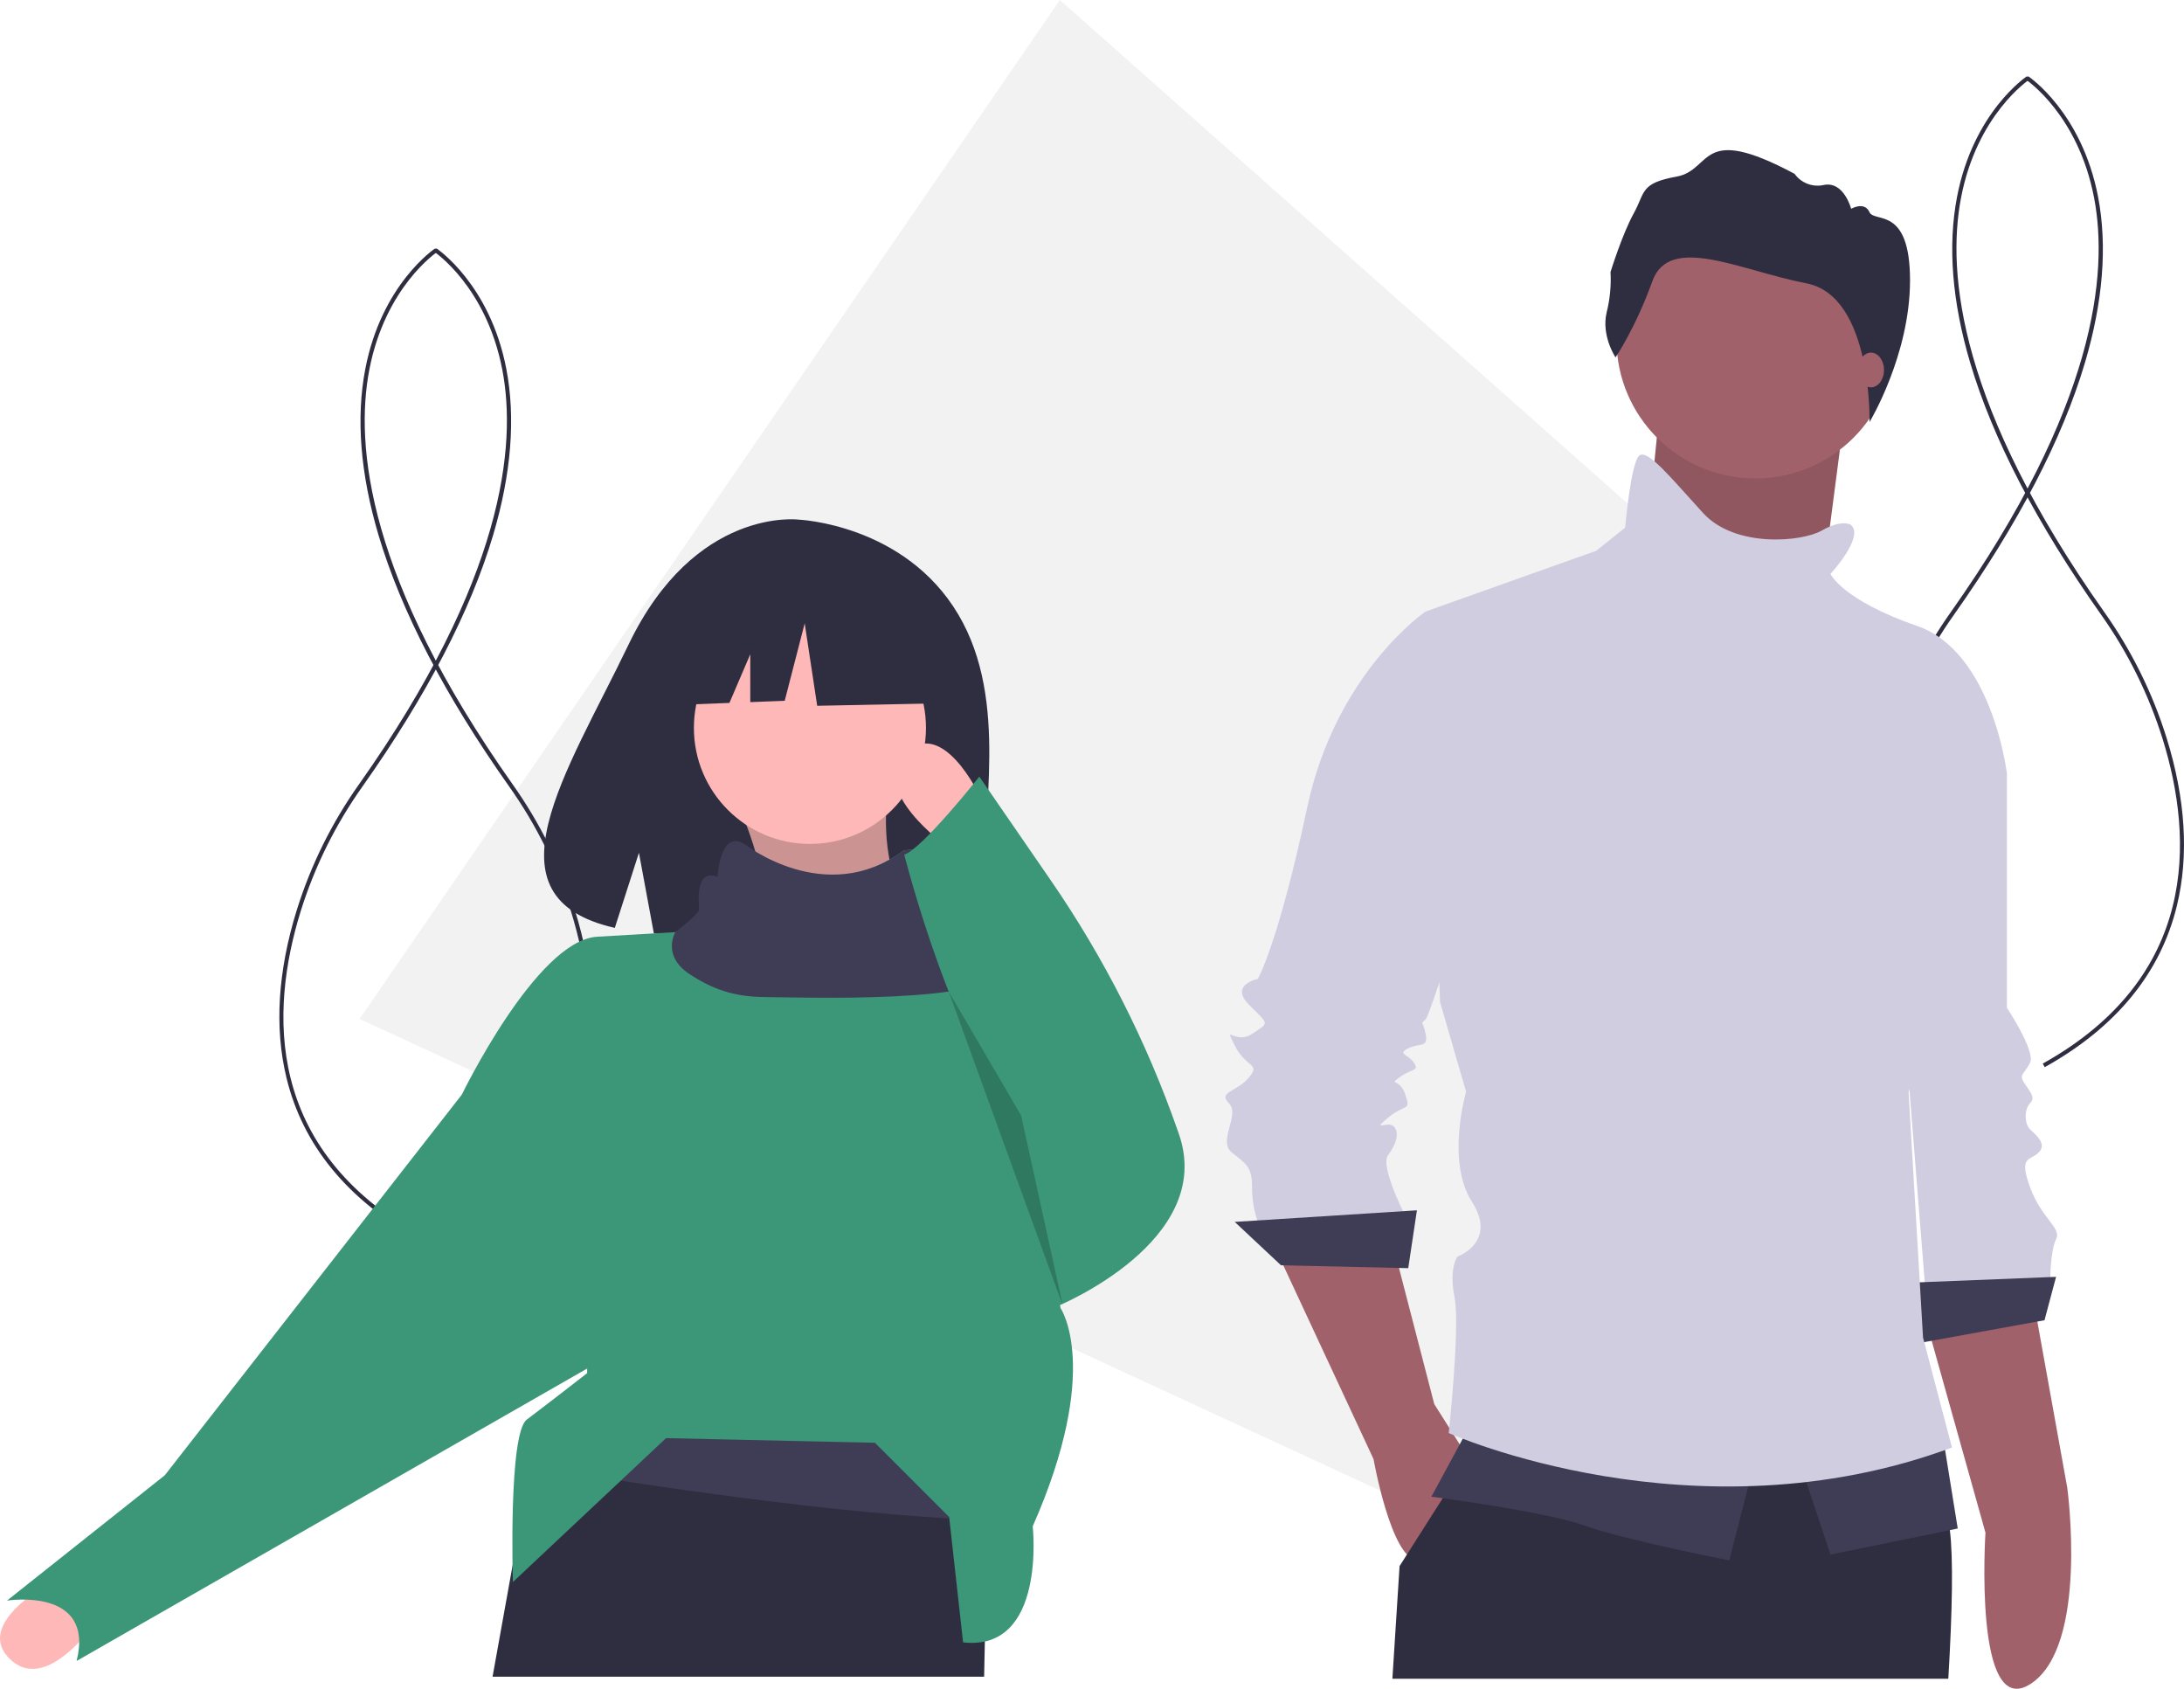
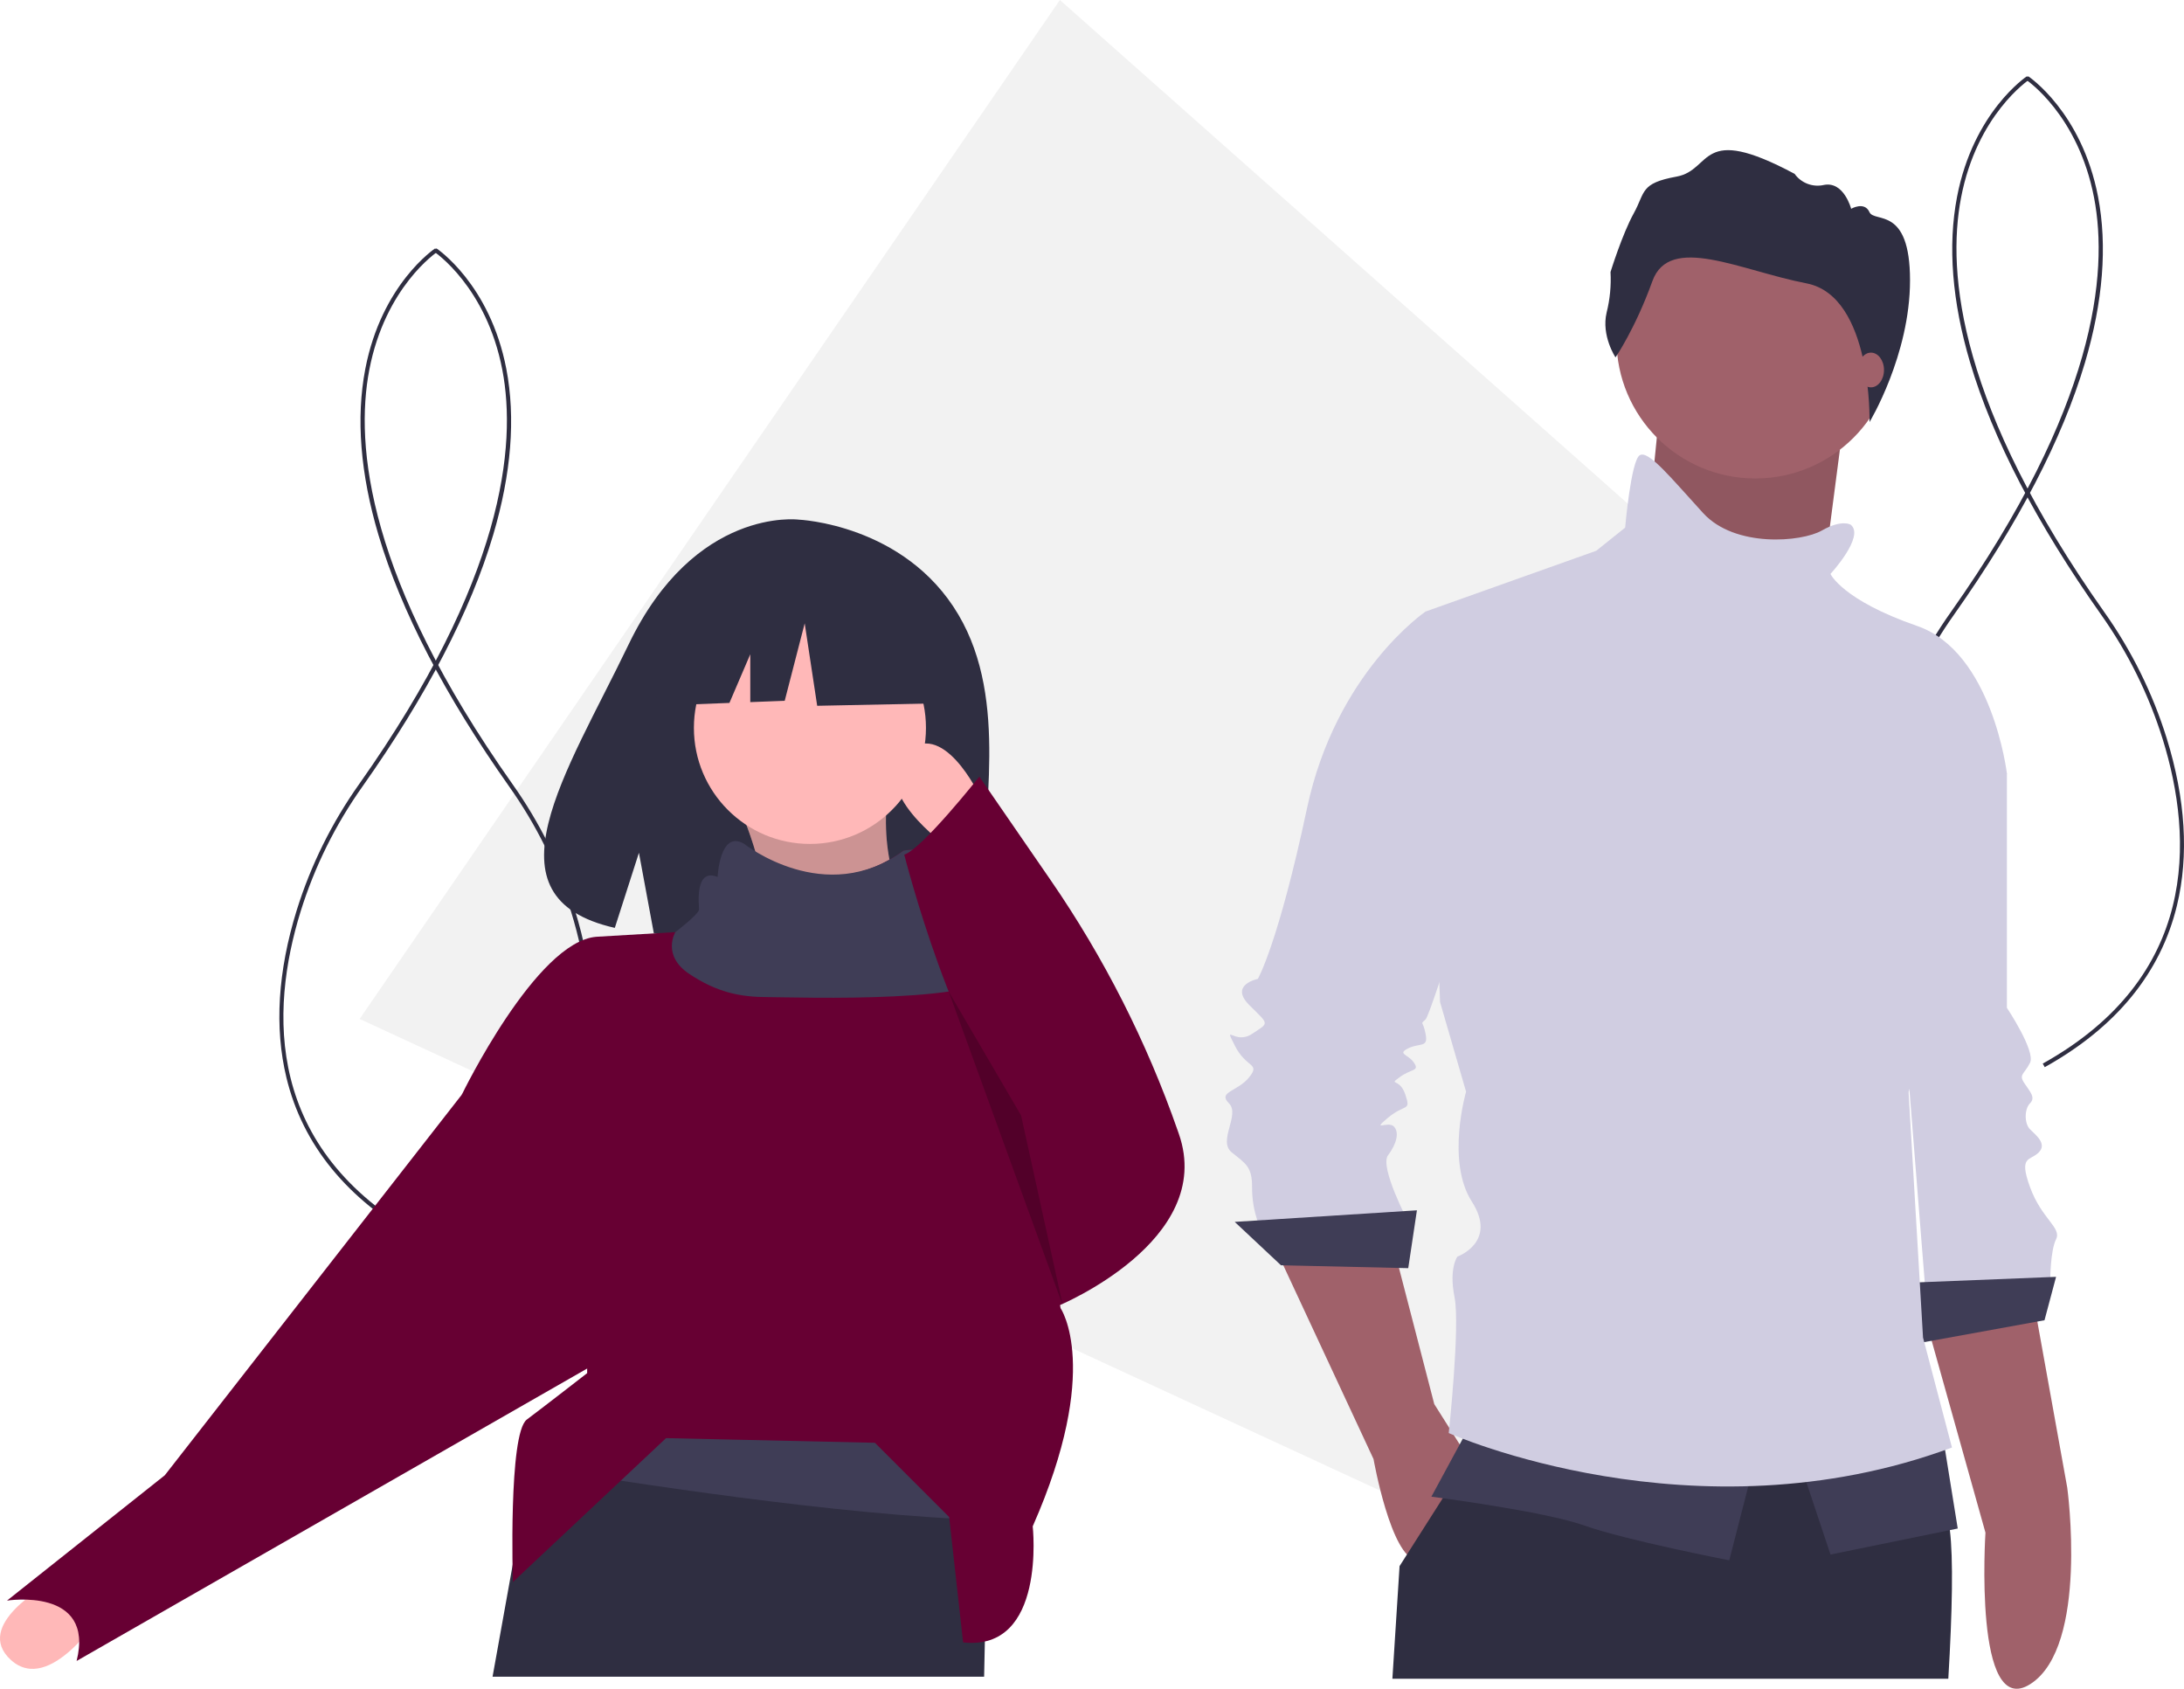
<svg xmlns="http://www.w3.org/2000/svg" id="a8897f4c-2937-4134-8b3a-fee1040aeff6" data-name="Layer 1" width="1066.106" height="824.2" viewBox="0 0 1066.106 824.2">
  <polygon points="962.551 394.71 946.672 466.13 933.782 524.07 923.508 570.28 910.626 628.22 868.531 817.51 346.914 576.48 308.572 558.76 260.039 536.33 221.683 518.61 175.551 497.29 201.704 459.24 223.452 427.6 250.965 387.57 272.707 355.95 517.369 0 776.55 229.8 822.703 270.72 859.505 303.35 905.666 344.27 962.551 394.71" fill="#f2f2f2" />
  <path d="M271.301,642.731C236.421,623.287,214.707,596.74,206.762,563.829c-5.899-24.436-4.204-51.933,5.038-81.728a218.888,218.888,0,0,1,30.439-61.484c70.638-99.986,77.014-165.138,69.923-202.187-7.774-40.623-33.031-57.494-33.286-57.66l1.09-1.677c.261.169,26.184,17.433,34.145,58.88,4.589,23.895,2.43,51.141-6.417,80.981-11.012,37.138-32.484,78.459-63.821,122.816a216.904,216.904,0,0,0-30.163,60.922c-15.158,48.867-17.303,115.997,58.564,158.292Z" transform="translate(-66.94711 -37.90015)" fill="#2f2e41" />
  <path d="M288.074,642.731C322.954,623.287,344.668,596.74,352.613,563.829c5.899-24.436,4.204-51.933-5.038-81.728a218.888,218.888,0,0,0-30.439-61.484c-70.638-99.986-77.014-165.138-69.923-202.187,7.774-40.623,33.031-57.494,33.286-57.66l-1.09-1.677c-.261.169-26.184,17.433-34.145,58.88-4.589,23.895-2.43,51.141,6.417,80.981,11.012,37.138,32.484,78.459,63.821,122.816a216.904,216.904,0,0,1,30.163,60.922c15.158,48.867,17.303,115.997-58.564,158.292Z" transform="translate(-66.94711 -37.90015)" fill="#2f2e41" />
  <path d="M1048.301,558.731C1013.421,539.287,991.707,512.74,983.762,479.829c-5.899-24.436-4.204-51.933,5.038-81.728a218.888,218.888,0,0,1,30.439-61.484c70.638-99.986,77.014-165.138,69.923-202.187-7.774-40.623-33.031-57.494-33.286-57.66l1.09-1.677c.261.169,26.184,17.433,34.145,58.88,4.589,23.895,2.43,51.141-6.417,80.981-11.012,37.138-32.484,78.459-63.821,122.816a216.904,216.904,0,0,0-30.163,60.922c-15.158,48.867-17.303,115.997,58.564,158.292Z" transform="translate(-66.94711 -37.90015)" fill="#2f2e41" />
  <path d="M1065.074,558.731c34.88-19.444,56.594-45.991,64.539-78.902,5.899-24.436,4.204-51.933-5.038-81.728a218.888,218.888,0,0,0-30.439-61.484c-70.638-99.986-77.014-165.138-69.923-202.187,7.774-40.623,33.031-57.494,33.286-57.66l-1.09-1.677c-.261.169-26.184,17.433-34.145,58.88-4.589,23.895-2.43,51.141,6.417,80.981,11.012,37.138,32.484,78.459,63.821,122.816a216.904,216.904,0,0,1,30.163,60.922c15.158,48.867,17.303,115.997-58.564,158.292Z" transform="translate(-66.94711 -37.90015)" fill="#2f2e41" />
  <path d="M534.762,337.845c-26.207-44.282-78.055-46.345-78.055-46.345s-50.523-6.461-82.933,60.98c-30.209,62.861-71.901,123.554-6.712,138.269l11.775-36.649,7.292,39.378a255.068,255.068,0,0,0,27.892.477c69.812-2.254,136.298.659,134.157-24.392C545.332,436.26,559.978,380.452,534.762,337.845Z" transform="translate(-66.94711 -37.90015)" fill="#2f2e41" />
  <path d="M427.194,430.522c9.03,19.975,14.725,43.786,18.125,70.234l72.499-4.531c-16.668-23.619-22.202-50.728-15.859-81.562Z" transform="translate(-66.94711 -37.90015)" fill="#ffb8b8" />
  <path d="M427.194,430.522c9.03,19.975,14.725,43.786,18.125,70.234l72.499-4.531c-16.668-23.619-22.202-50.728-15.859-81.562Z" transform="translate(-66.94711 -37.90015)" opacity="0.2" />
  <path d="M90.819,810.844s-37.523,20.099-18.482,37.259,44.193-22.714,44.193-22.714Z" transform="translate(-66.94711 -37.90015)" fill="#ffb8b8" />
  <polygon points="482.591 714.334 482.005 741.792 480.754 801.122 480.754 801.132 480.39 818.314 240.438 818.314 250.19 764.163 250.2 764.123 258.932 715.656 262.829 693.951 262.829 693.941 459.937 666.755 482.591 714.334" fill="#2f2e41" />
  <path d="M549.537,752.237l-.589,27.459c-69.735-1.79-177.827-18.623-223.071-26.145l3.897-21.704,197.107-27.187Z" transform="translate(-66.94711 -37.90015)" fill="#3f3d56" />
  <circle cx="395.364" cy="355.24" r="56.64" fill="#ffb8b8" />
-   <path d="M571.06,782.823s6.797,61.171-33.984,56.64l-6.797-61.171L494.029,742.042l-101.952-2.266L317.313,810.01s-2.266-72.499,6.797-79.296,29.453-22.656,29.453-22.656v-11.328L292.391,572.122s36.25-74.765,65.702-77.03l38.515-2.266s13.594-6.797,13.594-9.062-2.266-20.39,9.062-15.859c0,0,1.019-23.245,12.959-16.154,0,0,37.586,29.453,75.739,1.291,0,0,17.785-3.262,15.519,5.8s0,15.859,4.531,15.859,24.922,6.797,24.922,11.328c0,.974,1.473,10.354,3.783,24.468v.023c8.406,51.452,27.935,165.819,27.935,165.819S605.044,705.792,571.06,782.823Z" transform="translate(-66.94711 -37.90015)" fill="#3b9778" />
-   <path d="M308.25,560.794l-15.859,11.328-144.998,185.779L70.363,819.072s43.046-6.797,33.984,29.453L369.422,696.73Z" transform="translate(-66.94711 -37.90015)" fill="#3b9778" />
+   <path d="M571.06,782.823s6.797,61.171-33.984,56.64l-6.797-61.171L494.029,742.042l-101.952-2.266L317.313,810.01s-2.266-72.499,6.797-79.296,29.453-22.656,29.453-22.656v-11.328L292.391,572.122s36.25-74.765,65.702-77.03l38.515-2.266s13.594-6.797,13.594-9.062-2.266-20.39,9.062-15.859c0,0,1.019-23.245,12.959-16.154,0,0,37.586,29.453,75.739,1.291,0,0,17.785-3.262,15.519,5.8s0,15.859,4.531,15.859,24.922,6.797,24.922,11.328c0,.974,1.473,10.354,3.783,24.468v.023c8.406,51.452,27.935,165.819,27.935,165.819S605.044,705.792,571.06,782.823Z" transform="translate(-66.94711 -37.90015)" fill="#670033" />
+   <path d="M308.25,560.794l-15.859,11.328-144.998,185.779L70.363,819.072s43.046-6.797,33.984,29.453L369.422,696.73Z" transform="translate(-66.94711 -37.90015)" fill="#670033" />
  <path d="M556.718,510.498v.023c-3.013,17.717-101.204,14.024-114.798,14.024s-24.922-2.266-38.515-11.328-6.797-20.39-6.797-20.39,11.575-8.816,11.575-11.081-2.266-20.39,9.062-15.859c0,0,1.019-23.245,12.959-16.154,0,0,39.605,31.472,77.758,3.31,0,0,17.785-3.262,15.519,5.8s0,15.859,4.531,15.859,24.922,6.797,24.922,11.328C552.935,487.004,554.408,496.383,556.718,510.498Z" transform="translate(-66.94711 -37.90015)" fill="#3f3d56" />
  <path d="M545.005,425.991s-18.125-38.515-36.25-20.39,20.39,45.312,20.39,45.312Z" transform="translate(-66.94711 -37.90015)" fill="#ffb8b8" />
-   <path d="M545.005,416.929s-27.988,35.37-36.65,38.075c0,0,25.322,100.126,57.04,127.313l18.125,92.89s77.03-31.718,58.906-83.827q-.272-.782-.541-1.554a513.985,513.985,0,0,0-62.098-122.408Z" transform="translate(-66.94711 -37.90015)" fill="#3b9778" />
+   <path d="M545.005,416.929s-27.988,35.37-36.65,38.075c0,0,25.322,100.126,57.04,127.313l18.125,92.89s77.03-31.718,58.906-83.827q-.272-.782-.541-1.554a513.985,513.985,0,0,0-62.098-122.408Z" transform="translate(-66.94711 -37.90015)" fill="#670033" />
  <polygon points="463.102 483.933 518.839 637.307 498.449 544.417 463.102 483.933" opacity="0.2" />
  <polygon points="456.229 295.676 405.005 268.845 334.268 279.821 319.632 344.46 356.064 343.059 366.242 319.311 366.242 342.668 383.052 342.021 392.809 304.213 398.907 344.46 458.668 343.241 456.229 295.676" fill="#2f2e41" />
  <path d="M1007.076,682.238,1036.138,785.909s-5.989,91.827,21.959,73.861c28.6-18.386,17.966-95.819,17.966-95.819L1059.311,670.944Z" transform="translate(-66.94711 -37.90015)" fill="#a0616a" />
  <path d="M1022.605,391.415l24,24V529.768s14.118,21.176,11.294,26.823-5.647,5.647-2.824,9.882,5.647,7.059,2.824,9.882-2.824,9.882,0,12.706,8.471,7.059,4.235,11.294-9.882,1.412-4.235,16.941,15.529,19.765,12.706,25.412-2.824,19.765-2.824,19.765l-60.706,8.471L994.37,511.415Z" transform="translate(-66.94711 -37.90015)" fill="#d0cde1" />
  <polygon points="1003.658 623.161 933.07 625.985 935.893 655.632 998.011 644.338 1003.658 623.161" fill="#3f3d56" />
  <polygon points="809.541 205.986 801.07 290.691 887.188 303.397 893.541 254.692 899.894 205.986 809.541 205.986" fill="#a0616a" />
  <polygon points="809.541 205.527 801.07 290.233 887.188 302.939 893.541 254.233 899.894 205.527 809.541 205.527" opacity="0.1" />
  <path d="M689.43,646.944l48,103.059s8.471,48,21.176,49.412,25.412-49.412,25.412-49.412l-16.941-26.823-19.765-76.235Z" transform="translate(-66.94711 -37.90015)" fill="#a0616a" />
  <path d="M1018.003,857.214H746.635c2.15-34.011,3.503-54.978,3.503-54.978l3.604-5.673,17.475-27.459L783.694,749.498l4.351-6.845,1.615-2.534,17.091-3.119L983.074,704.827a215.426,215.426,0,0,0,12.326,38.109c1.201,2.736,2.493,5.472,3.877,8.177,4.432,8.652,9.843,16.849,16.273,22.886,1.464,1.373,2.524,5.037,3.21,10.671C1020.456,798.47,1019.972,824.132,1018.003,857.214Z" transform="translate(-66.94711 -37.90015)" fill="#2f2e41" />
  <circle cx="856.835" cy="165.751" r="67.765" fill="#a0616a" />
  <path d="M772.724,342.003l-9.882-5.647s-43.765,29.647-57.882,96-24,83.294-24,83.294-14.118,2.824-4.235,12.706,9.882,8.471,1.412,14.118-14.118-5.647-8.471,5.647,12.706,8.471,7.059,15.529-15.529,7.059-9.882,12.706-5.647,18.353,1.412,24,9.882,7.059,9.882,16.941a49.993,49.993,0,0,0,2.824,16.941h73.412s-14.118-26.823-9.882-32.471,5.647-11.294,2.824-14.118-11.294,2.824-2.824-4.235,11.294-2.824,8.471-11.294-8.471-4.235-2.824-8.471,9.882-2.824,7.059-7.059-8.471-4.235-2.824-7.059,9.882,0,8.471-7.059-2.824-4.235,0-7.059,32.471-98.823,32.471-101.647S772.724,342.003,772.724,342.003Z" transform="translate(-66.94711 -37.90015)" fill="#d0cde1" />
  <polygon points="691.659 590.691 602.718 596.338 625.306 617.514 687.424 618.926 691.659 590.691" fill="#3f3d56" />
  <path d="M784.018,734.473l-18.353,33.882s55.059,7.059,74.823,14.118,70.588,16.941,70.588,16.941L923.782,750.002Z" transform="translate(-66.94711 -37.90015)" fill="#3f3d56" />
  <polygon points="878.011 712.102 893.541 758.69 955.658 745.984 948.599 702.22 878.011 712.102" fill="#3f3d56" />
  <path d="M970.37,294.003s-4.235-2.824-14.118,2.824-42.353,8.471-57.882-8.471-26.823-31.059-31.059-28.235-7.059,35.294-7.059,35.294L846.135,306.709l-83.294,29.647,7.059,190.588,12.706,43.765s-9.882,33.882,2.824,53.647-7.059,26.823-7.059,26.823-4.235,5.647-1.412,19.765-2.824,66.353-2.824,66.353,120,53.647,245.646,7.059l-14.118-53.647-7.059-120s7.059-19.765,5.647-28.235,42.353-127.058,42.353-127.058-7.059-59.294-43.765-72-42.353-25.412-42.353-25.412S977.429,299.65,970.37,294.003Z" transform="translate(-66.94711 -37.90015)" fill="#d0cde1" />
  <path d="M855.548,212.331s-7.037-10.555-4.33-21.923a66.444,66.444,0,0,0,1.895-19.758s5.684-18.404,11.367-28.689,2.977-14.615,20.84-17.863,10.555-26.524,57.649-1.353a13.811,13.811,0,0,0,14.345,5.413c9.744-1.895,13.262,11.638,13.262,11.638s6.496-3.789,8.932,1.624,19.804-3.249,19.804,33.289-19.765,69.176-19.765,69.176,1.449-61.462-30.759-67.687-66.851-24.359-75.242-1.083S855.548,212.331,855.548,212.331Z" transform="translate(-66.94711 -37.90015)" fill="#2f2e41" />
  <ellipse cx="913.305" cy="180.574" rx="6.353" ry="8.471" fill="#a0616a" />
</svg>
